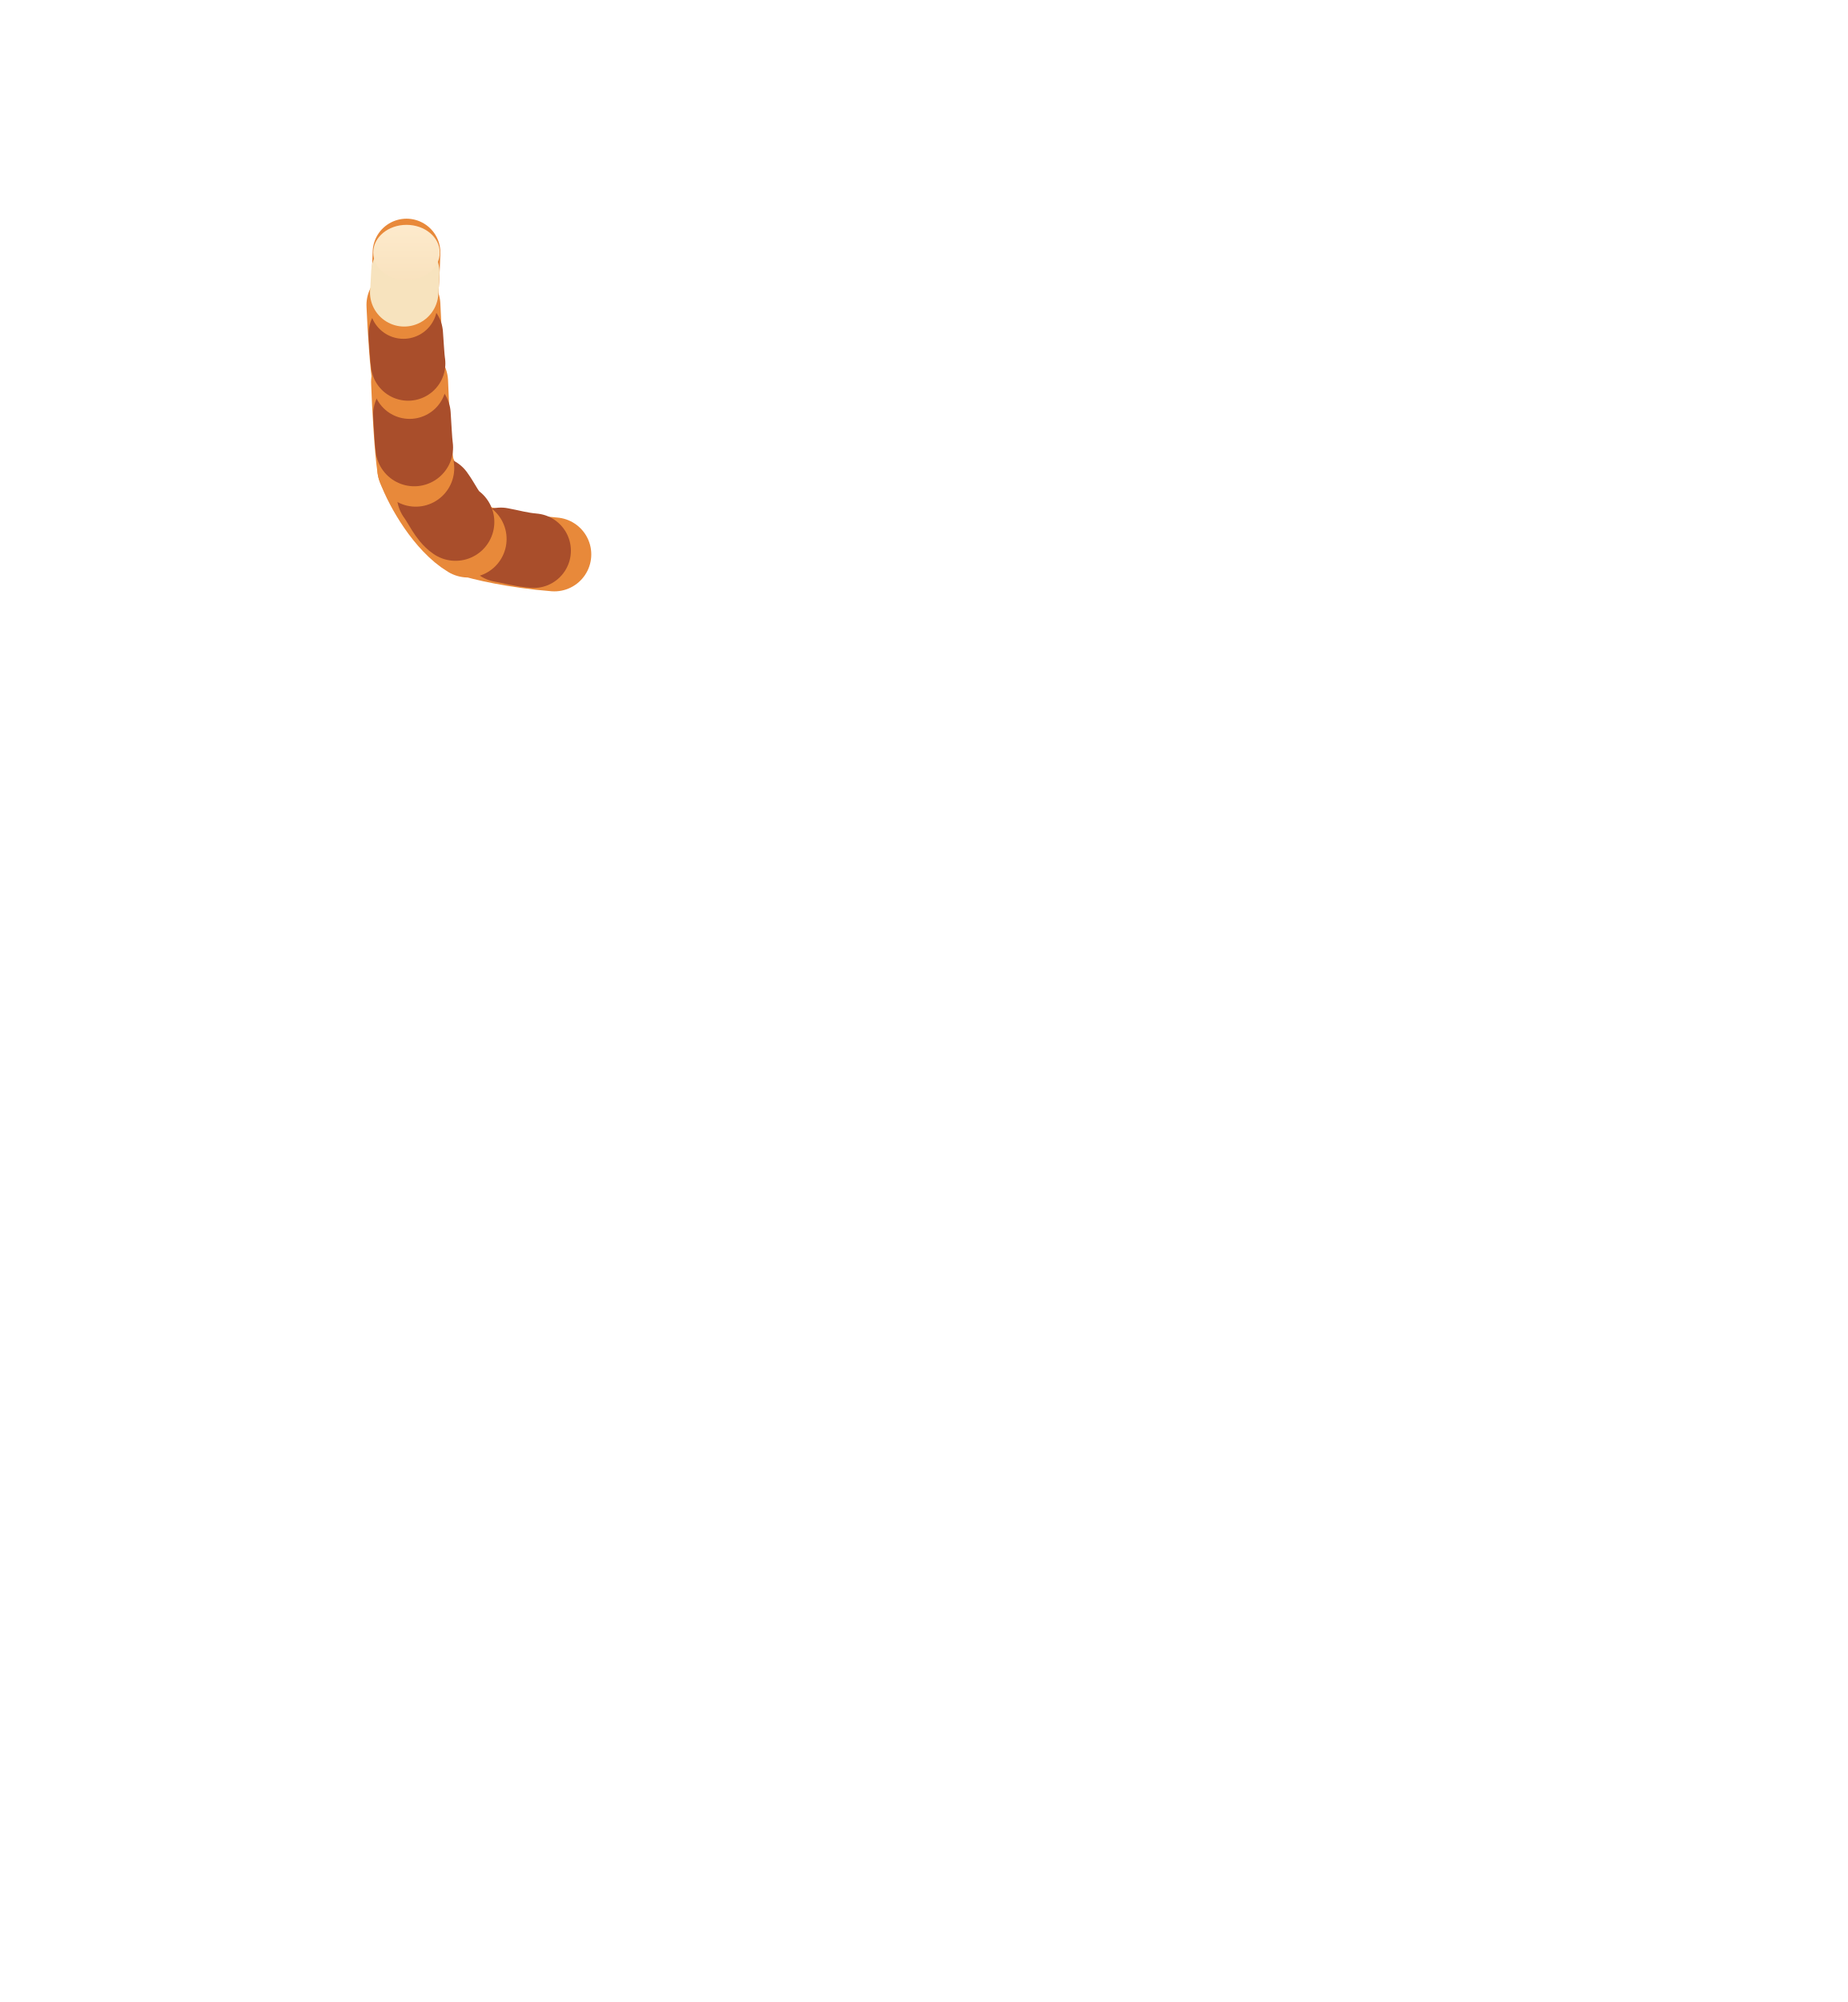
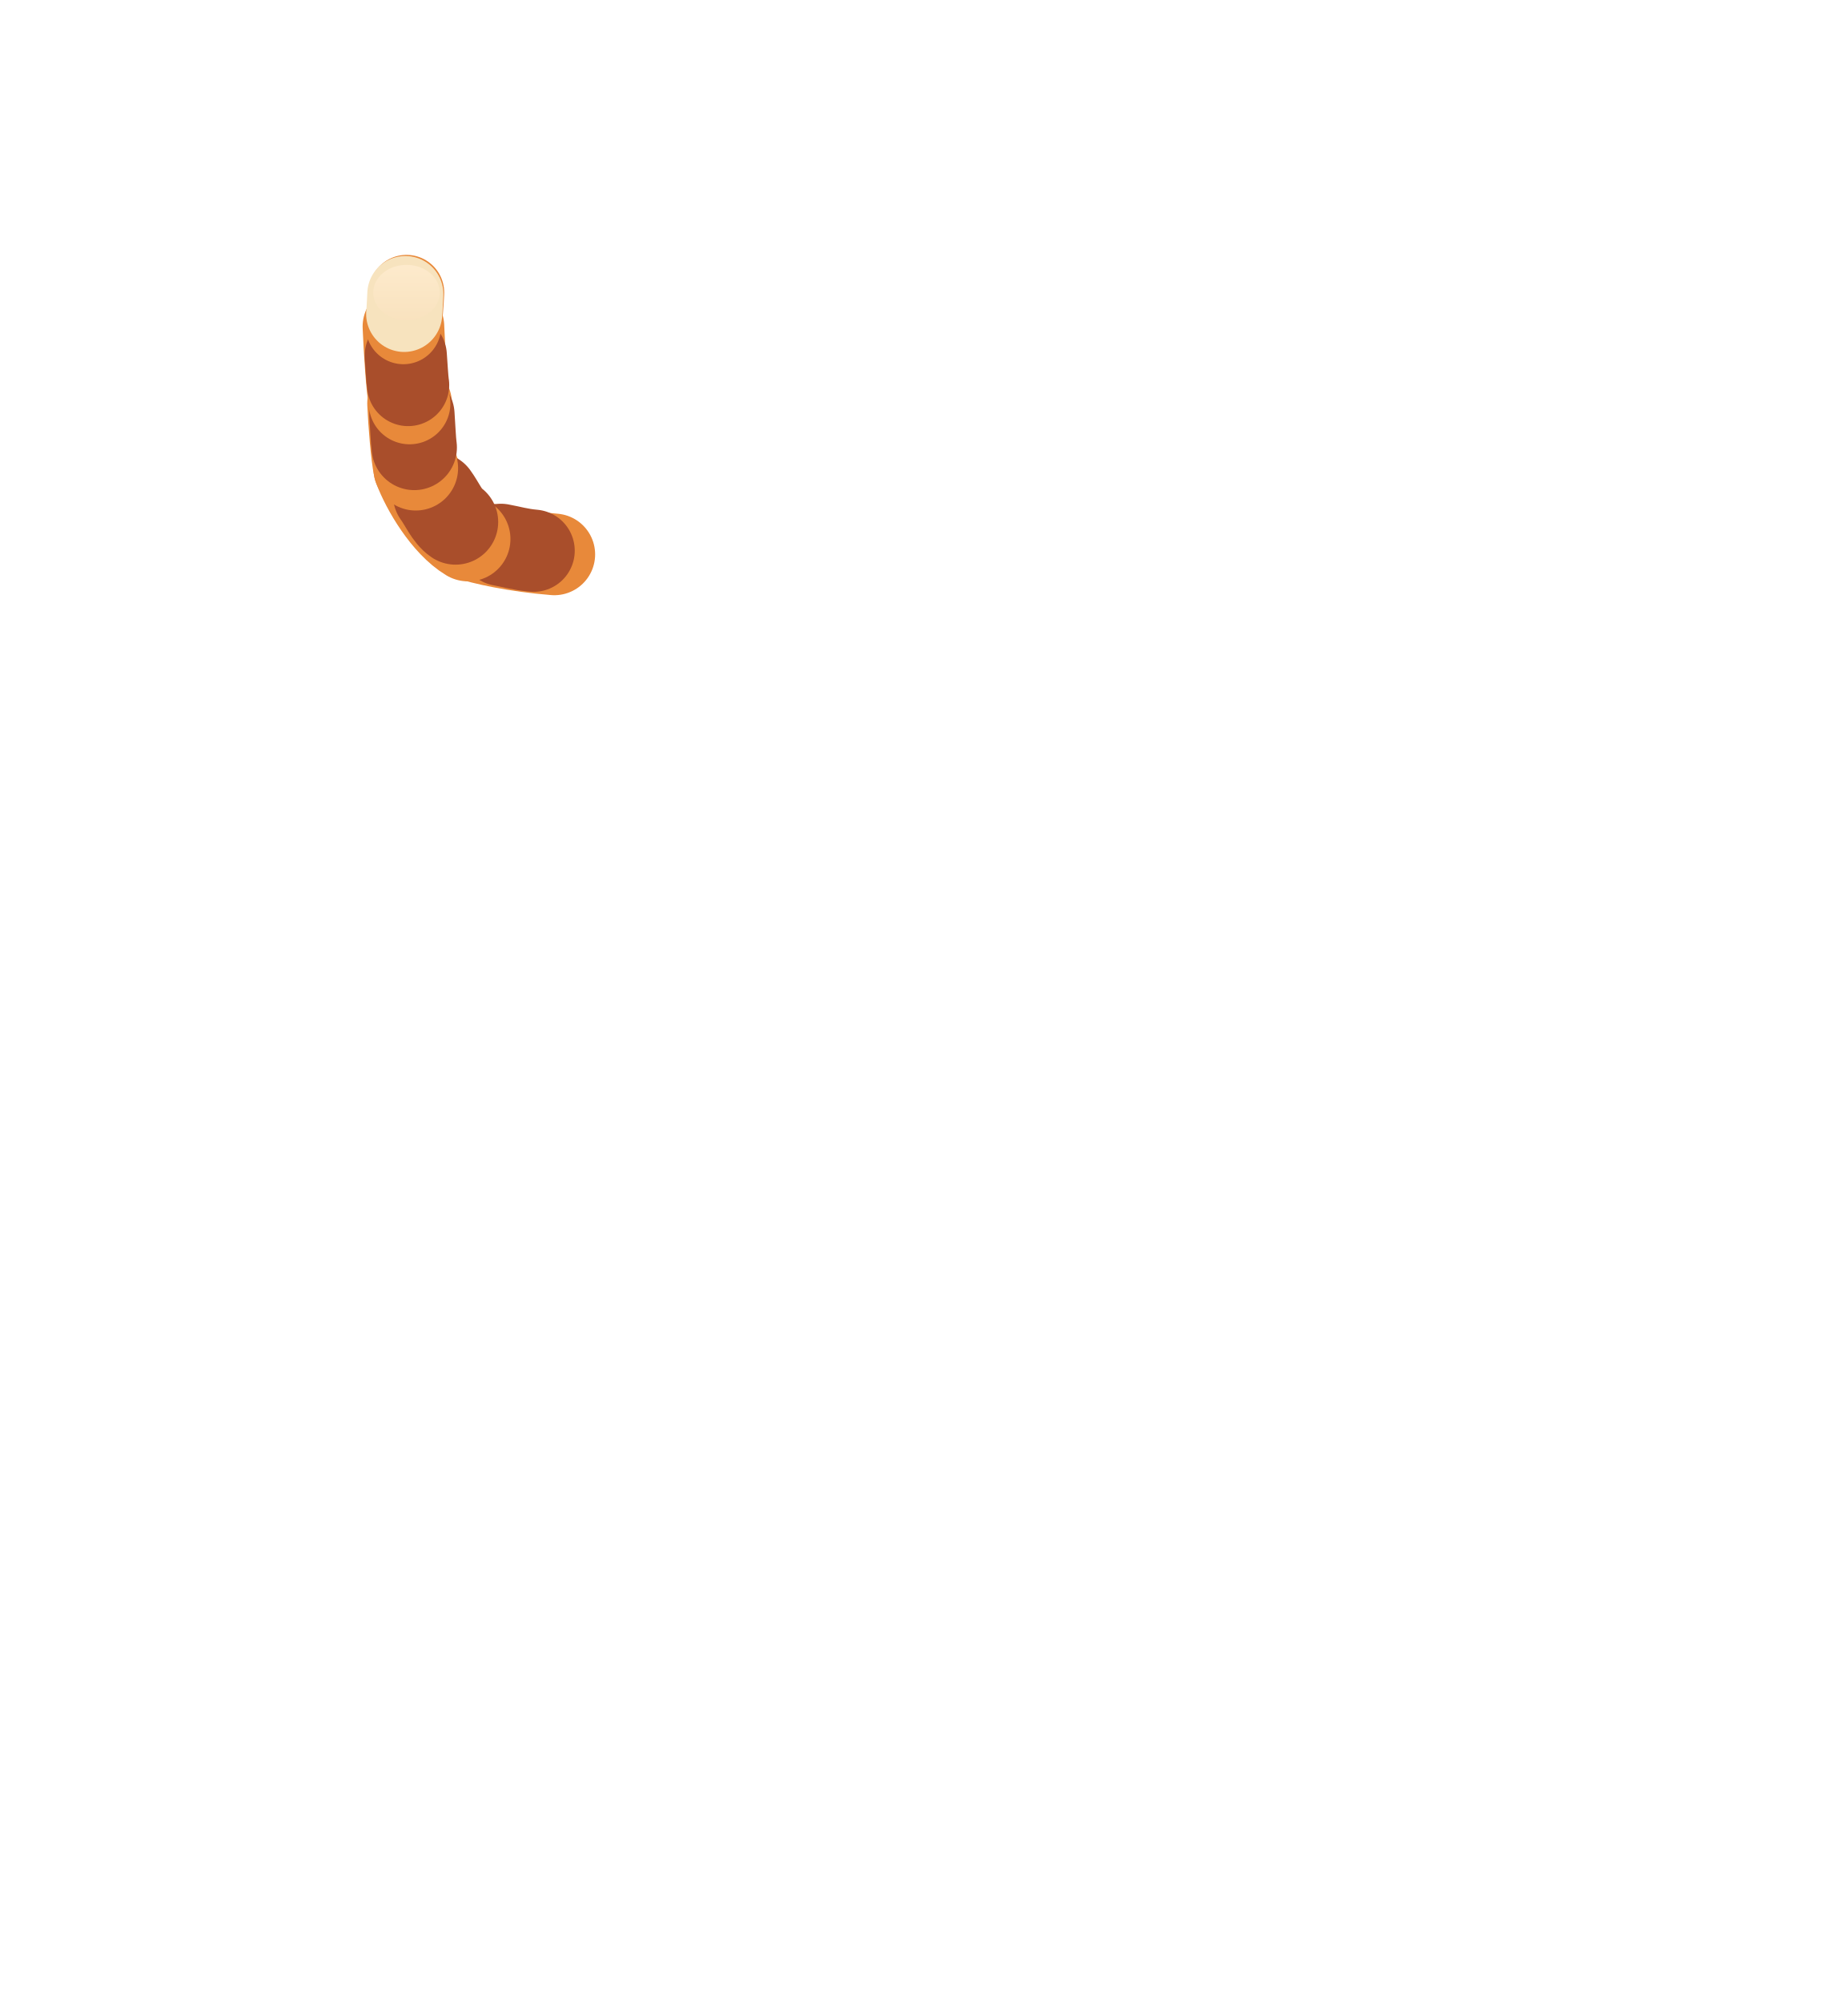
<svg xmlns="http://www.w3.org/2000/svg" viewBox="-180 -180 600 650">
  <defs>
    <linearGradient id="fur" gradientUnits="userSpaceOnUse" x1="-40" y1="-60" x2="40" y2="75">
      <stop stop-color="#F1AC58" />
      <stop offset=".48" stop-color="#E8893A" />
      <stop offset="1" stop-color="#CC6B2C" />
    </linearGradient>
    <linearGradient id="cream" gradientUnits="userSpaceOnUse" x1="0" y1="-15" x2="0" y2="40">
      <stop stop-color="#FFEDD1" />
      <stop offset="1" stop-color="#F0D4A6" />
    </linearGradient>
+     <radialGradient id="volume_head_base" gradientUnits="userSpaceOnUse" cx="-15" cy="-25" r="105">
+       <stop stop-color="#F4B45D" />
+       <stop offset="1" stop-color="#D78032" />
+     </radialGradient>
+     <radialGradient id="volume_cream_muzzle" gradientUnits="userSpaceOnUse" cx="-10" cy="1" r="62">
+       <stop stop-color="#FFF0D4" />
+       <stop offset="1" stop-color="#E4C395" />
+     </radialGradient>
  </defs>
  <g id="tail_segment_0" transform="translate(0 0)" opacity="1">
-     <path id="tail_fur_0" d="M 0 0 C -12.6 -1 -23.8 -3.5 -28 -5" fill="none" opacity="1" stroke="#E8893A" stroke-width="24" stroke-linecap="round" />
-     <path id="tail_ring_0" d="M -6.72 -1.2 C -11.2 -1.6 -14 -2.5 -17.36 -3.1" fill="none" opacity="1" stroke="#A94E2B" stroke-width="24.2" stroke-linecap="round" />
+     <path id="tail_fur_0" d="M 0 0 C -12.6 -1 -23.8 -3.5 -28 -5" fill="none" opacity="1" stroke="#E8893A" stroke-width="26.5" stroke-linecap="round" />
+     <path id="tail_ring_0" d="M -6.72 -1.2 C -11.2 -1.6 -14 -2.5 -17.36 -3.1" fill="none" opacity="1" stroke="#A94E2B" stroke-width="26.7" stroke-linecap="round" />
    <g id="tail_joint_0" transform="translate(-28 -5)" opacity="1">
      <g id="tail_segment_1" transform="translate(0 0)" opacity="1">
-         <path id="tail_fur_1" d="M 0 0 C -7.65 -4.6 -14.45 -16.1 -17 -23" fill="none" opacity="1" stroke="#E8893A" stroke-width="25" stroke-linecap="round" />
-         <path id="tail_ring_1" d="M -4.08 -5.52 C -6.8 -7.36 -8.5 -11.5 -10.54 -14.26" fill="none" opacity="1" stroke="#A94E2B" stroke-width="25.2" stroke-linecap="round" />
+         <path id="tail_fur_1" d="M 0 0 C -7.65 -4.6 -14.45 -16.1 -17 -23" fill="none" opacity="1" stroke="#E8893A" stroke-width="27.5" stroke-linecap="round" />
+         <path id="tail_ring_1" d="M -4.08 -5.52 C -6.8 -7.36 -8.5 -11.5 -10.54 -14.26" fill="none" opacity="1" stroke="#A94E2B" stroke-width="27.7" stroke-linecap="round" />
        <g id="tail_joint_1" transform="translate(-17 -23)" opacity="1">
          <g id="tail_segment_2" transform="translate(0 0)" opacity="1">
-             <path id="tail_fur_2" d="M 0 0 C -0.9 -5.6 -1.7 -19.6 -2 -28" fill="none" opacity="1" stroke="#E8893A" stroke-width="25" stroke-linecap="round" />
-             <path id="tail_ring_2" d="M -0.48 -6.72 C -0.8 -8.96 -1 -14 -1.24 -17.36" fill="none" opacity="1" stroke="#A94E2B" stroke-width="25.2" stroke-linecap="round" />
-             <g id="tail_joint_2" transform="translate(-2 -28)" opacity="1">
+             <path id="tail_fur_2" d="M 0 0 C -.9 -4.2 -1.7 -14.7 -2 -21" fill="none" opacity="1" stroke="#E8893A" stroke-width="27.5" stroke-linecap="round" />
+             <path id="tail_ring_2" d="M -0.48 -6.72 C -0.8 -8.96 -1 -14 -1.24 -17.36" fill="none" opacity="1" stroke="#A94E2B" stroke-width="27.7" stroke-linecap="round" />
+             <g id="tail_joint_2" transform="translate(-2 -21)" opacity="1">
              <g id="tail_segment_3" transform="translate(0 0)" opacity="1">
-                 <path id="tail_fur_3" d="M 0 0 C -0.9 -5 -1.7 -17.5 -2 -25" fill="none" opacity="1" stroke="#E8893A" stroke-width="24" stroke-linecap="round" />
-                 <path id="tail_ring_3" d="M -0.48 -6 C -0.8 -8 -1 -12.5 -1.24 -15.5" fill="none" opacity="1" stroke="#A94E2B" stroke-width="24.2" stroke-linecap="round" />
+                 <path id="tail_fur_3" d="M 0 0 C -0.9 -5 -1.7 -17.5 -2 -25" fill="none" opacity="1" stroke="#E8893A" stroke-width="26.5" stroke-linecap="round" />
+                 <path id="tail_ring_3" d="M -0.48 -6 C -0.8 -8 -1 -12.5 -1.24 -15.5" fill="none" opacity="1" stroke="#A94E2B" stroke-width="26.7" stroke-linecap="round" />
                <g id="tail_joint_3" transform="translate(-2 -25)" opacity="1">
                  <g id="tail_segment_4" transform="translate(0 0)" opacity="1">
-                     <path id="tail_fur_4" d="M 0 0 C 0.45 -3.4 0.85 -11.9 1 -17" fill="none" opacity="1" stroke="#E8893A" stroke-width="22" stroke-linecap="round" />
-                     <path id="tail_ring_4" d="M 0.24 -4.08 C 0.4 -5.44 0.5 -8.5 0.62 -10.54" fill="none" opacity="1" stroke="#F7E3BE" stroke-width="22.2" stroke-linecap="round" />
-                     <g id="tail_joint_4" transform="translate(1 -17)" opacity="1">
+                     <path id="tail_fur_4" d="M 0 0 C .45 -2.2 .85 -7.7 1 -11" fill="none" opacity="1" stroke="#E8893A" stroke-width="24.5" stroke-linecap="round" />
+                     <path id="tail_ring_4" d="M 0.24 -4.08 C 0.4 -5.44 0.5 -8.5 0.62 -10.54" fill="none" opacity="1" stroke="#F7E3BE" stroke-width="24.7" stroke-linecap="round" />
+                     <g id="tail_joint_4" transform="translate(1 -11)" opacity="1">
                      <ellipse id="tail_soft_tip" cx="0" cy="0" rx="10.8" ry="9" fill="url(#cream)" stroke="none" stroke-width="1" />
                    </g>
                  </g>
                </g>
              </g>
            </g>
          </g>
        </g>
      </g>
    </g>
  </g>
</svg>
